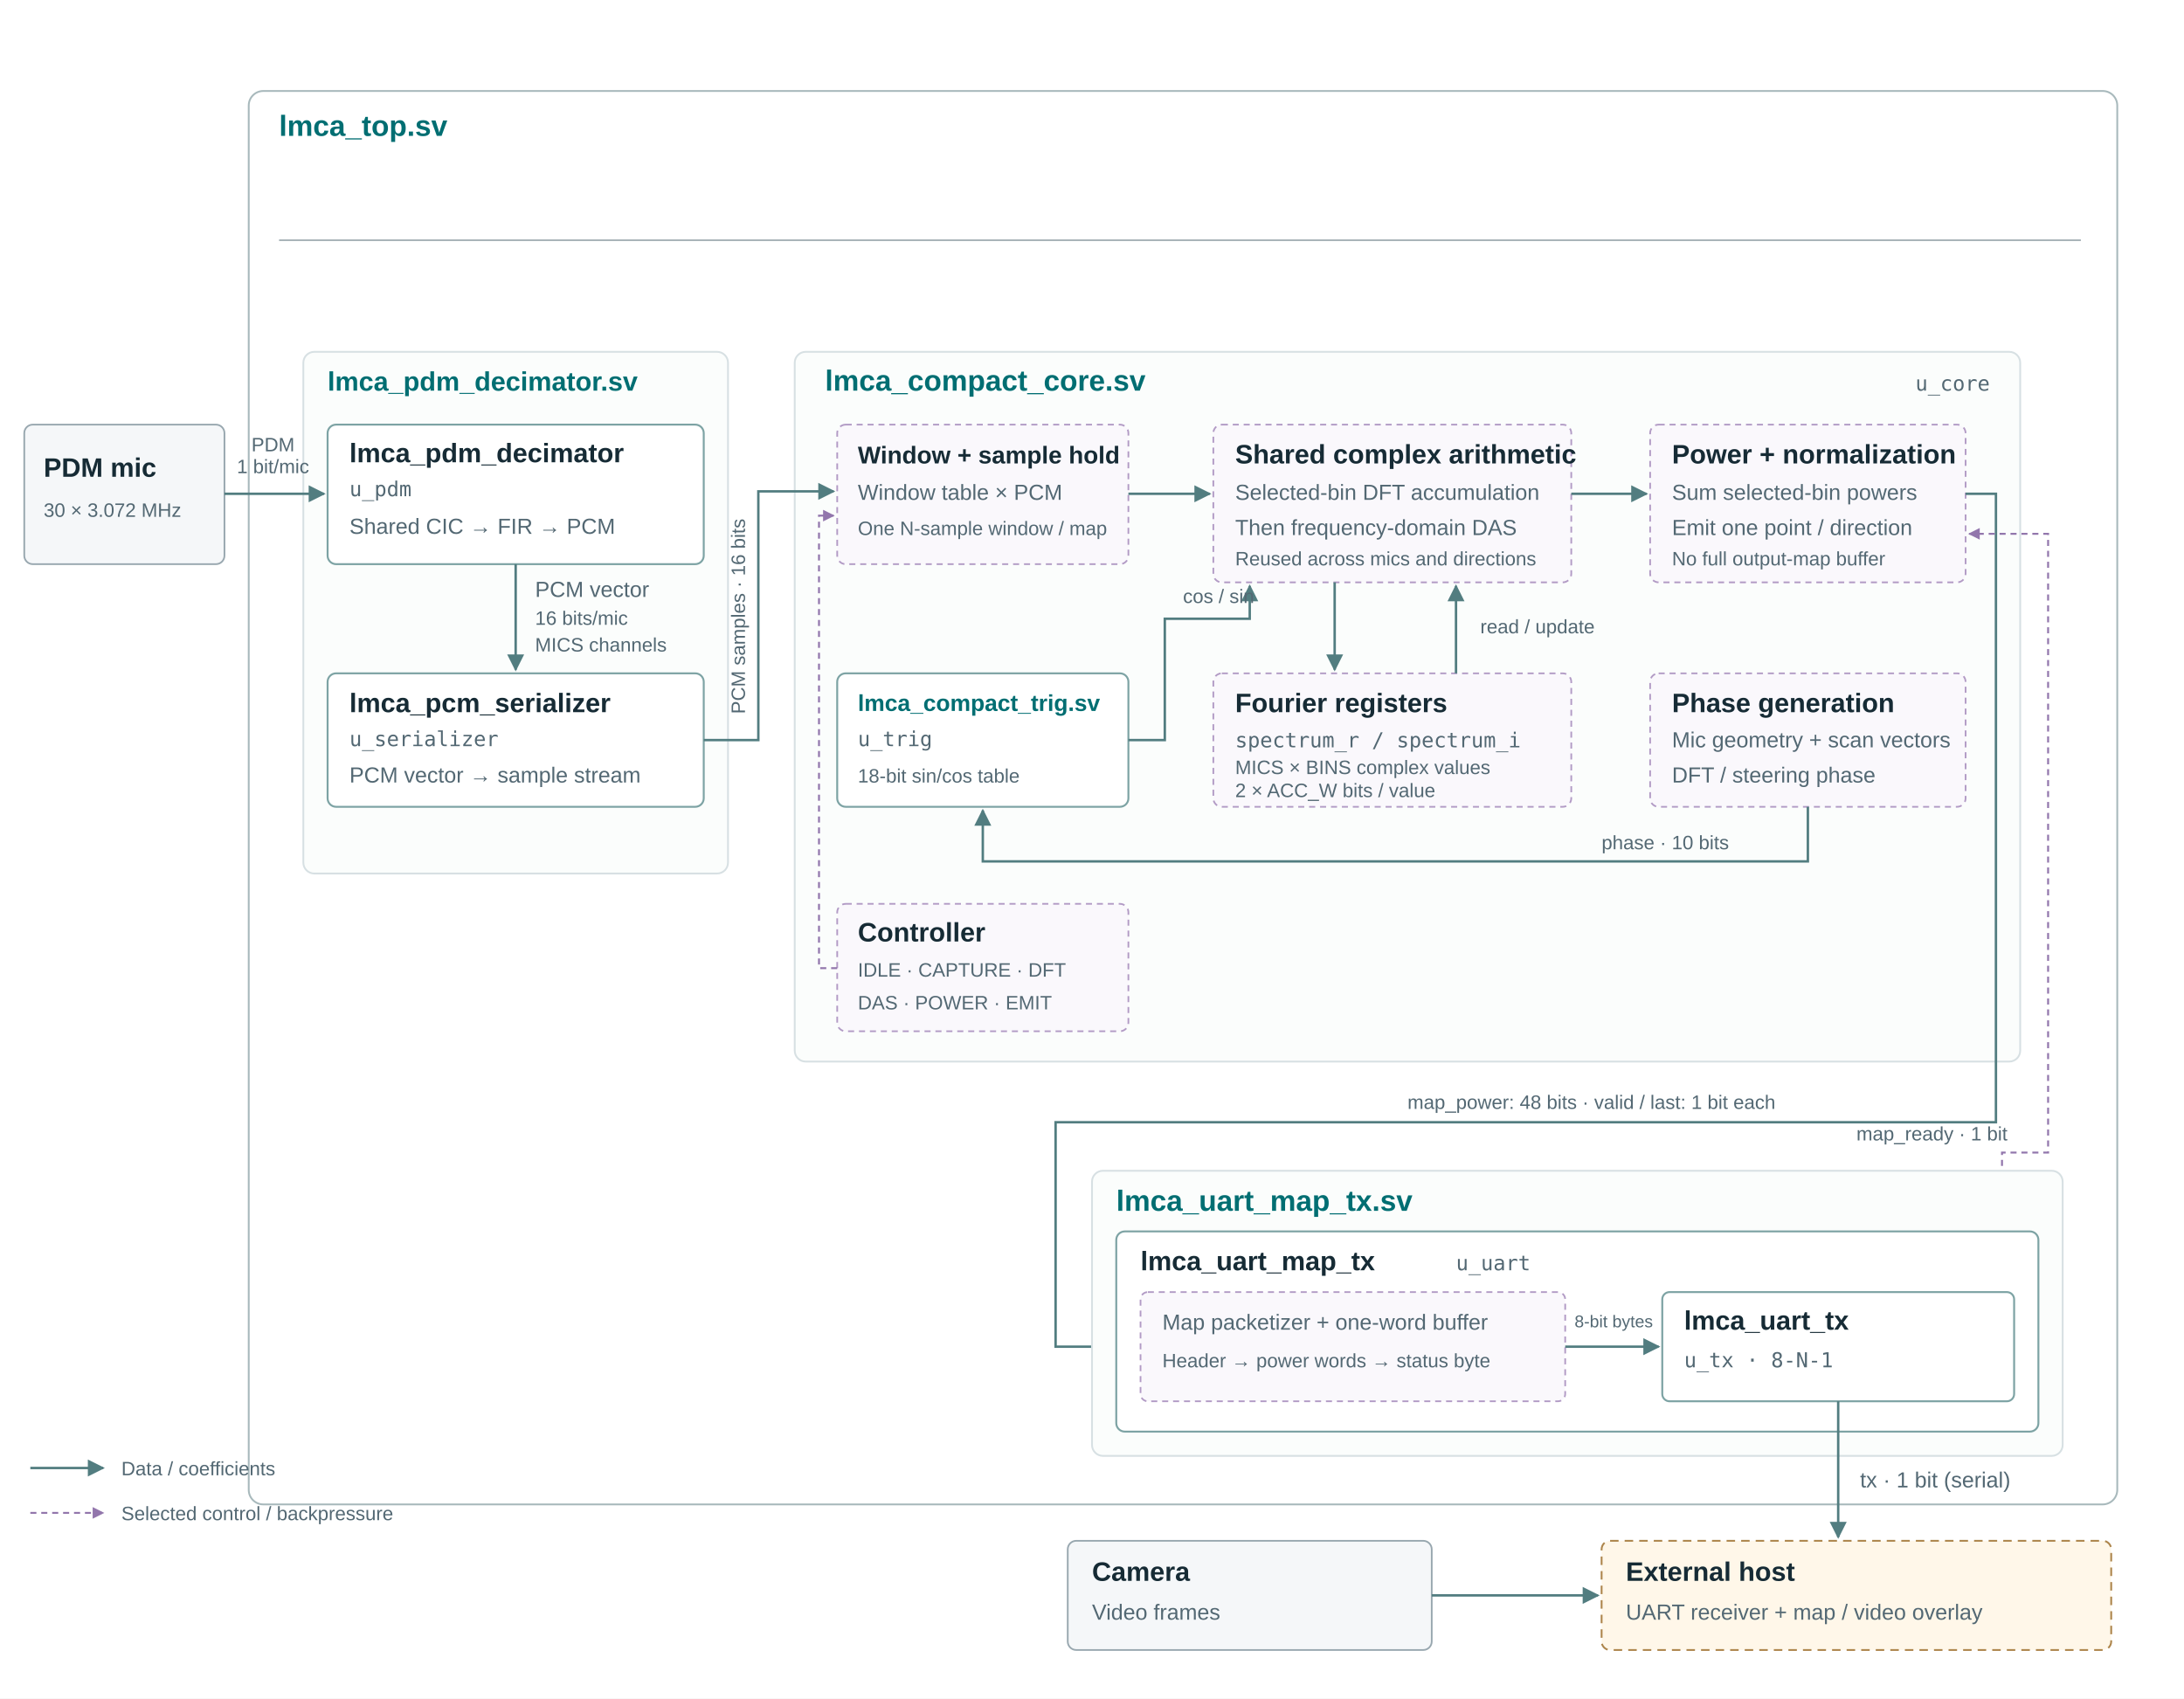
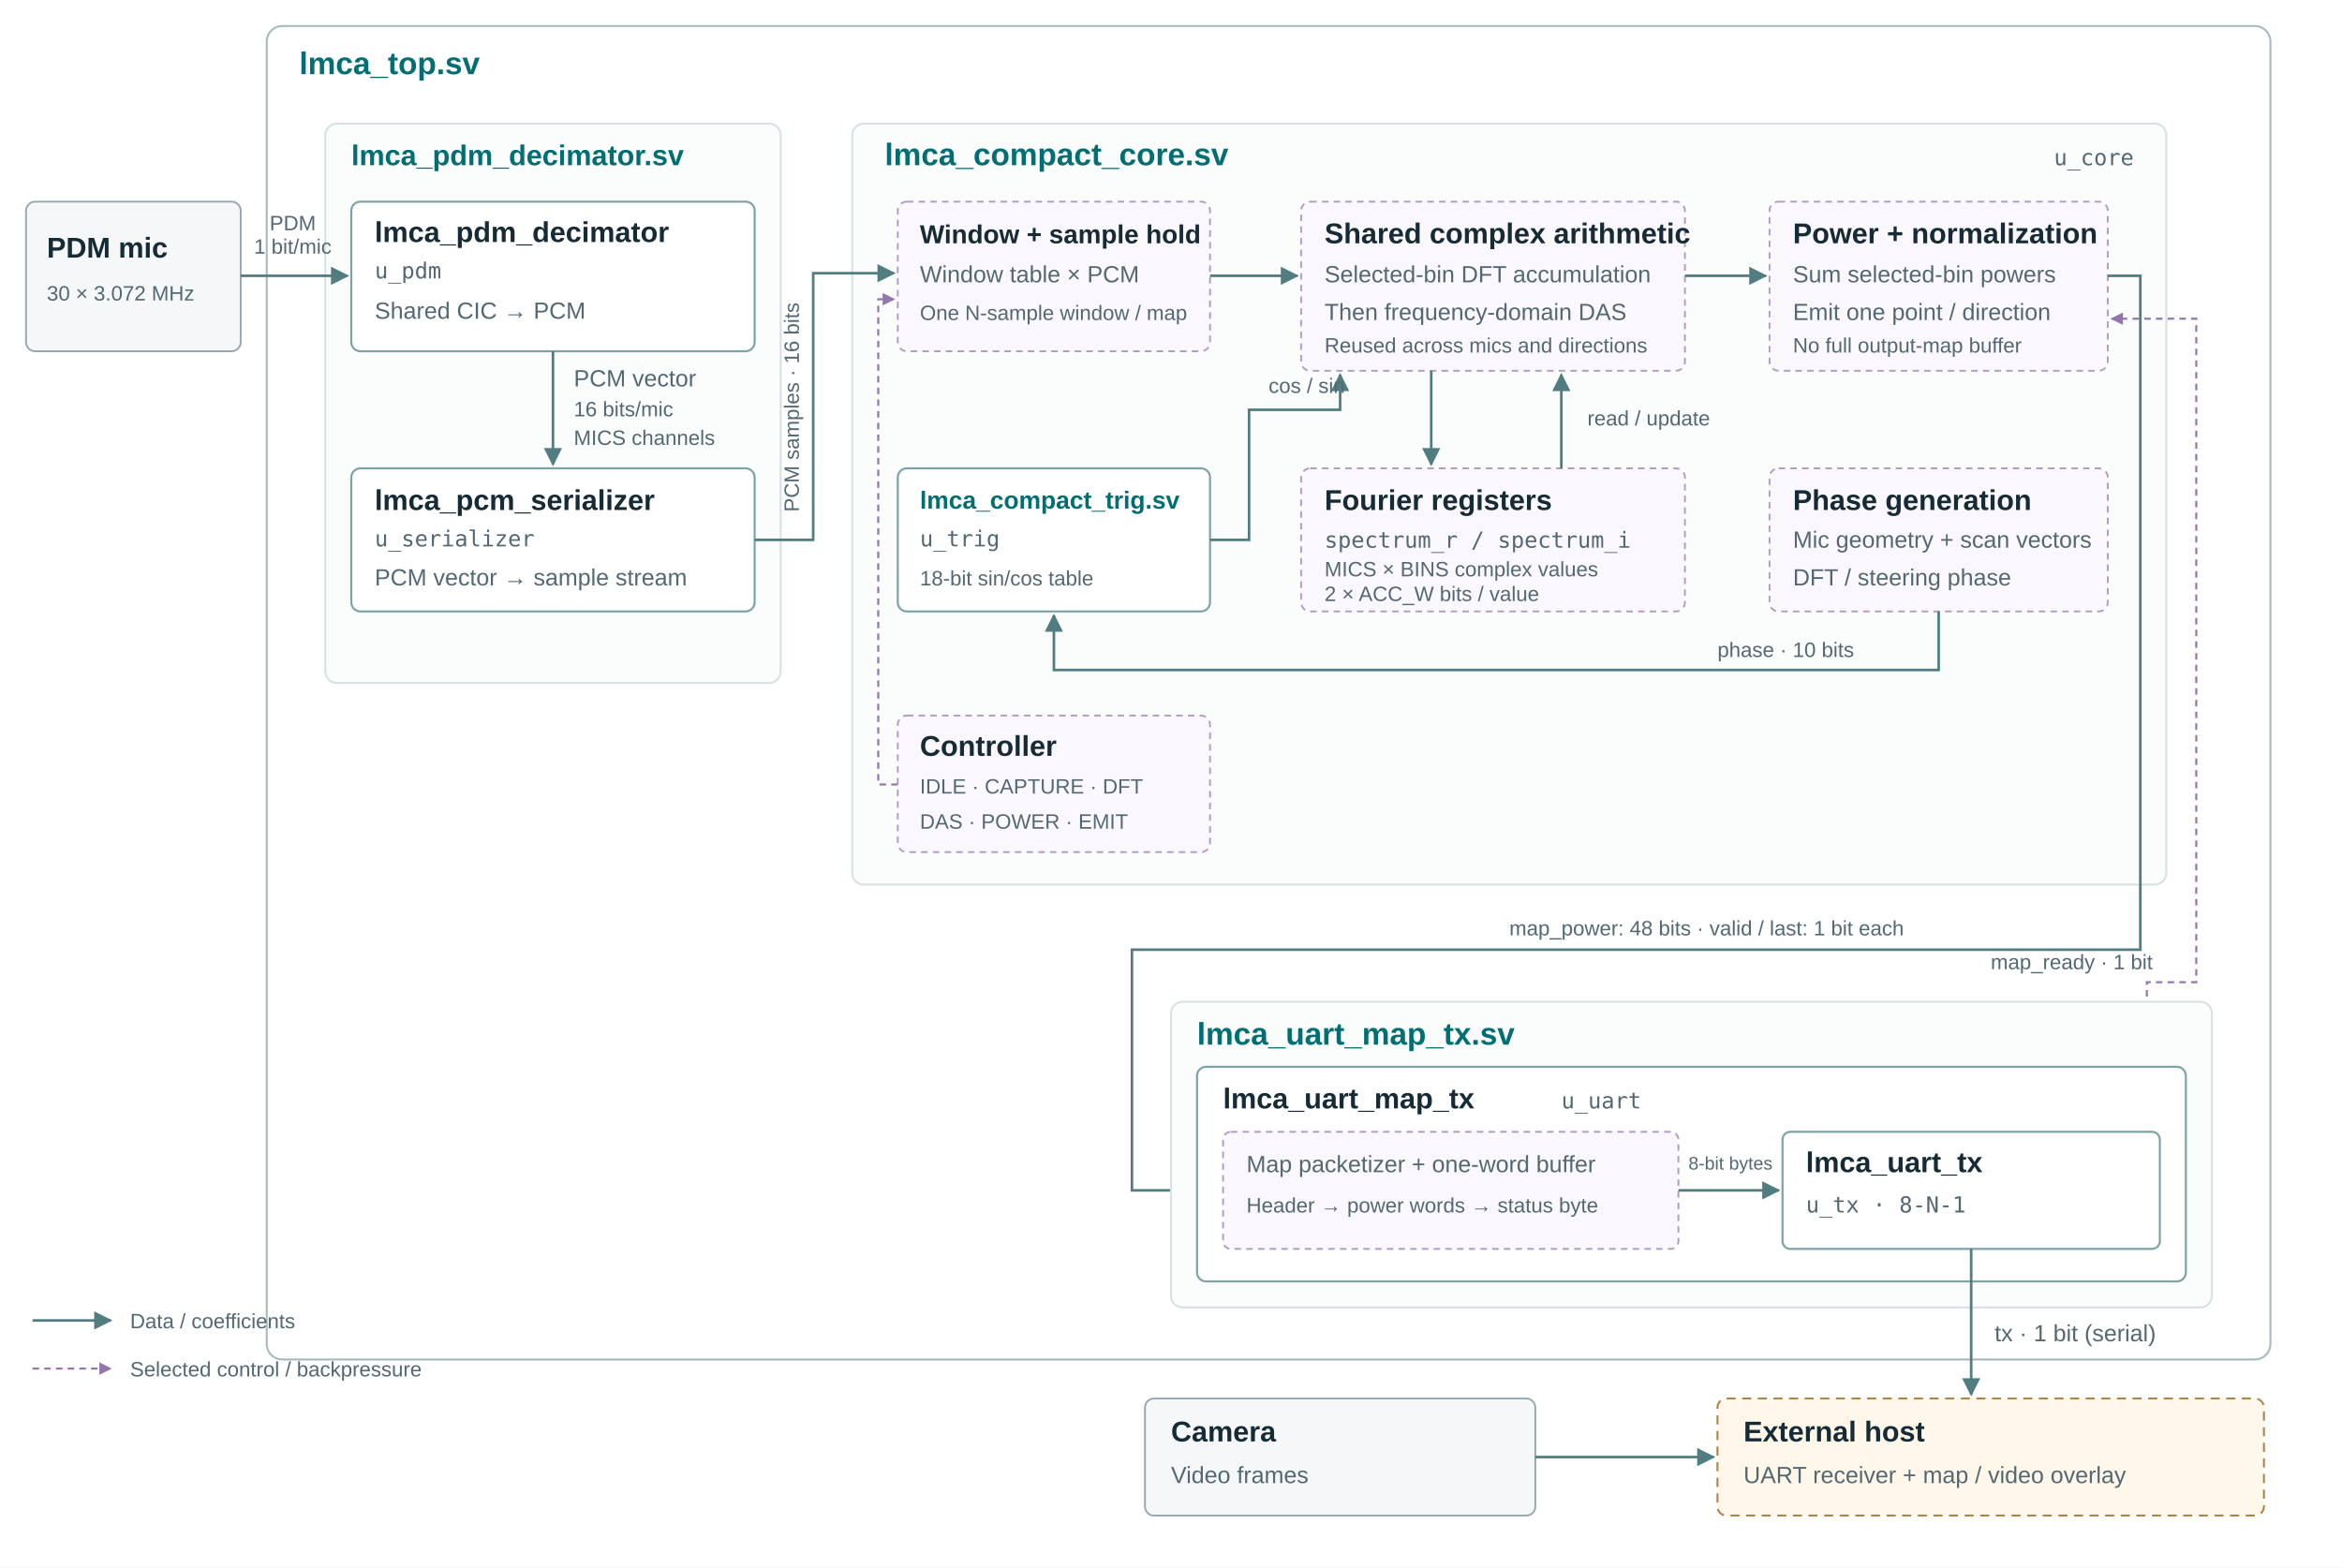
- <svg xmlns="http://www.w3.org/2000/svg" class="rtl-modules" id="diagram" width="1800" height="1400" viewBox="0 0 1800 1400" role="img" aria-labelledby="rtl-uart-title rtl-uart-desc">
+ <svg xmlns="http://www.w3.org/2000/svg" class="rtl-modules" id="diagram" width="1800" height="1205" viewBox="0 0 1800 1205" role="img" aria-labelledby="rtl-uart-title rtl-uart-desc">
  <defs>
    <marker id="rtl-uart-arrow" viewBox="0 0 10 10" refX="9" refY="5" markerWidth="7" markerHeight="7" orient="auto">
      <path d="M0 0L10 5L0 10Z" fill="#527d80" />
    </marker>
    <marker id="rtl-uart-control" viewBox="0 0 10 10" refX="9" refY="5" markerWidth="6" markerHeight="6" orient="auto">
      <path d="M0 0L10 5L0 10Z" fill="#9276ac" />
    </marker>
  </defs>
  <style>
.rtl-modules text{font-family:'Segoe UI',Arial,sans-serif;fill:#162b35}
.rtl-modules .filename{font-size:24px;font-weight:700;fill:#006e72}
.rtl-modules .name{font-size:22px;font-weight:650}
.rtl-modules .small{font-size:18px;fill:#536873}
.rtl-modules .tiny{font-size:16px;fill:#536873}
.rtl-modules .instance{font:17px Consolas,monospace;fill:#536873}
.rtl-modules .file{fill:#fbfdfc;stroke:#d7e0e3;stroke-width:1.5}
.rtl-modules .rootfile{fill:white;stroke:#a8b9bc;stroke-width:1.5}
.rtl-modules .box{fill:white;stroke:#7da3a4;stroke-width:1.6}
.rtl-modules .logic{fill:#faf8fc;stroke:#b29bc5;stroke-width:1.4;stroke-dasharray:5 4}
.rtl-modules .external{fill:#f5f7f9;stroke:#98a7af;stroke-width:1.4}
.rtl-modules .host{fill:#fff7e9;stroke:#ad854b;stroke-width:1.5;stroke-dasharray:7 5}
.rtl-modules .data{fill:none;stroke:#527d80;stroke-width:2;marker-end:url(#rtl-uart-arrow)}
.rtl-modules .control{fill:none;stroke:#9276ac;stroke-width:1.6;stroke-dasharray:5 4;marker-end:url(#rtl-uart-control)}
- .rtl-modules .rail{fill:none;stroke:#a7b2b7;stroke-width:1.4}
+ 
</style>
-   <rect width="1800" height="1400" fill="white" />
-   <rect x="205" y="75" width="1540" height="1165" rx="12" class="rootfile" />
-   <text x="230" y="112" class="filename">lmca_top.sv</text>
-   <path d="M230 198H1715" class="rail" />
-   <rect x="250" y="290" width="350" height="430" rx="9" class="file" />
-   <text x="270" y="322" class="filename" style="font-size:22px">lmca_pdm_decimator.sv</text>
-   <rect x="270" y="350" width="310" height="115" rx="7" class="box" />
-   <text x="288" y="381" class="name">lmca_pdm_decimator</text>
-   <text x="288" y="409" class="instance">u_pdm</text>
-   <text x="288" y="440" class="small">Shared CIC → FIR → PCM</text>
-   <path d="M425 465V552" class="data" />
-   <text x="441" y="492" class="small">PCM vector</text>
-   <text x="441" y="515" class="tiny">16 bits/mic<tspan x="441" dy="22">MICS channels</tspan>
-   </text>
-   <rect x="270" y="555" width="310" height="110" rx="7" class="box" />
-   <text x="288" y="587" class="name">lmca_pcm_serializer</text>
-   <text x="288" y="615" class="instance">u_serializer</text>
-   <text x="288" y="645" class="small">PCM vector → sample stream</text>
-   <rect x="20" y="350" width="165" height="115" rx="7" class="external" />
-   <text x="36" y="393" class="name">PDM mic</text>
-   <text x="36" y="426" class="tiny">30 × 3.072 MHz</text>
-   <path d="M185 407H267" class="data" />
-   <text x="225" y="372" class="tiny" text-anchor="middle">PDM<tspan x="225" dy="18">1 bit/mic</tspan>
-   </text>
-   <rect x="655" y="290" width="1010" height="585" rx="9" class="file" />
-   <text x="680" y="322" class="filename">lmca_compact_core.sv</text>
-   <text x="1640" y="322" class="instance" text-anchor="end">u_core</text>
-   <path d="M580 610H625V405H687" class="data" />
-   <text x="614" y="508" class="tiny" text-anchor="middle" transform="rotate(-90 614 508)">PCM samples · 16 bits</text>
-   <rect x="690" y="350" width="240" height="115" rx="7" class="logic" />
-   <text x="707" y="382" class="name" style="font-size:20px">Window + sample hold</text>
-   <text x="707" y="412" class="small">Window table × PCM</text>
-   <text x="707" y="441" class="tiny">One N-sample window / map</text>
-   <path d="M930 407H997" class="data" />
-   <rect x="1000" y="350" width="295" height="130" rx="7" class="logic" />
-   <text x="1018" y="382" class="name">Shared complex arithmetic</text>
-   <text x="1018" y="412" class="small">Selected-bin DFT accumulation</text>
-   <text x="1018" y="441" class="small">Then frequency-domain DAS</text>
-   <text x="1018" y="466" class="tiny">Reused across mics and directions</text>
-   <path d="M1295 407H1357" class="data" />
-   <rect x="1360" y="350" width="260" height="130" rx="7" class="logic" />
-   <text x="1378" y="382" class="name">Power + normalization</text>
-   <text x="1378" y="412" class="small">Sum selected-bin powers</text>
-   <text x="1378" y="441" class="small">Emit one point / direction</text>
-   <text x="1378" y="466" class="tiny">No full output-map buffer</text>
-   <rect x="690" y="555" width="240" height="110" rx="7" class="box" />
-   <text x="707" y="586" class="filename" style="font-size:19px">lmca_compact_trig.sv</text>
-   <text x="707" y="615" class="instance">u_trig</text>
-   <text x="707" y="645" class="tiny">18-bit sin/cos table</text>
-   <path d="M930 610H960V510H1030V483" class="data" />
-   <text x="975" y="497" class="tiny">cos / sin</text>
-   <rect x="1000" y="555" width="295" height="110" rx="7" class="logic" />
-   <text x="1018" y="587" class="name">Fourier registers</text>
-   <text x="1018" y="616" class="instance">spectrum_r / spectrum_i</text>
-   <text x="1018" y="638" class="tiny">MICS × BINS complex values<tspan x="1018" dy="19">2 × ACC_W bits / value</tspan>
-   </text>
-   <path d="M1100 480V552" class="data" />
-   <path d="M1200 555V483" class="data" />
-   <text x="1220" y="522" class="tiny">read / update</text>
-   <rect x="1360" y="555" width="260" height="110" rx="7" class="logic" />
-   <text x="1378" y="587" class="name">Phase generation</text>
-   <text x="1378" y="616" class="small">Mic geometry + scan vectors</text>
-   <text x="1378" y="645" class="small">DFT / steering phase</text>
-   <path d="M1490 665V710H810V668" class="data" />
-   <text x="1320" y="700" class="tiny">phase · 10 bits</text>
-   <rect x="690" y="745" width="240" height="105" rx="7" class="logic" />
-   <text x="707" y="776" class="name">Controller</text>
-   <text x="707" y="805" class="tiny">IDLE · CAPTURE · DFT</text>
-   <text x="707" y="832" class="tiny">DAS · POWER · EMIT</text>
-   <path d="M690 798H675V425H687" class="control" />
-   <path d="M1620 407H1645V925H870V1110H937" class="data" />
-   <text x="1160" y="914" class="tiny">map_power: 48 bits · valid / last: 1 bit each</text>
-   <path d="M1650 1015V950H1688V440H1623" class="control" />
-   <text x="1530" y="940" class="tiny">map_ready · 1 bit</text>
-   <rect x="900" y="965" width="800" height="235" rx="9" class="file" />
-   <text x="920" y="998" class="filename">lmca_uart_map_tx.sv</text>
-   <rect x="920" y="1015" width="760" height="165" rx="7" class="box" />
-   <text x="940" y="1047" class="name">lmca_uart_map_tx</text>
-   <text x="1200" y="1047" class="instance">u_uart</text>
-   <rect x="940" y="1065" width="350" height="90" rx="6" class="logic" />
-   <text x="958" y="1096" class="small">Map packetizer + one-word buffer</text>
-   <text x="958" y="1127" class="tiny">Header → power words → status byte</text>
-   <path d="M1290 1110H1367" class="data" />
-   <text x="1330" y="1094" class="tiny" style="font-size:14px" text-anchor="middle">8-bit bytes</text>
-   <rect x="1370" y="1065" width="290" height="90" rx="6" class="box" />
-   <text x="1388" y="1096" class="name">lmca_uart_tx</text>
-   <text x="1388" y="1127" class="instance">u_tx · 8-N-1</text>
-   <path d="M1515 1155V1267" class="data" />
-   <text x="1533" y="1226" class="small">tx · 1 bit (serial)</text>
-   <rect x="1320" y="1270" width="420" height="90" rx="7" class="host" />
-   <text x="1340" y="1303" class="name">External host</text>
-   <text x="1340" y="1335" class="small">UART receiver + map / video overlay</text>
-   <rect x="880" y="1270" width="300" height="90" rx="7" class="external" />
-   <text x="900" y="1303" class="name">Camera</text>
-   <text x="900" y="1335" class="small">Video frames</text>
-   <path d="M1180 1315H1317" class="data" />
-   <path d="M25 1210H85" class="data" />
-   <text x="100" y="1216" class="tiny">Data / coefficients</text>
-   <path d="M25 1247H85" class="control" />
-   <text x="100" y="1253" class="tiny">Selected control / backpressure</text>
+   <rect width="1800" height="1205" fill="white" />
+   <rect x="205" y="20" width="1540" height="1025" rx="12" class="rootfile" />
+   <text x="230" y="57" class="filename">lmca_top.sv</text>
+   <g transform="translate(0 -195)">
+     <rect x="250" y="290" width="350" height="430" rx="9" class="file" />
+     <text x="270" y="322" class="filename" style="font-size:22px">lmca_pdm_decimator.sv</text>
+     <rect x="270" y="350" width="310" height="115" rx="7" class="box" />
+     <text x="288" y="381" class="name">lmca_pdm_decimator</text>
+     <text x="288" y="409" class="instance">u_pdm</text>
+     <text x="288" y="440" class="small">Shared CIC → PCM</text>
+     <path d="M425 465V552" class="data" />
+     <text x="441" y="492" class="small">PCM vector</text>
+     <text x="441" y="515" class="tiny">16 bits/mic<tspan x="441" dy="22">MICS channels</tspan>
+     </text>
+     <rect x="270" y="555" width="310" height="110" rx="7" class="box" />
+     <text x="288" y="587" class="name">lmca_pcm_serializer</text>
+     <text x="288" y="615" class="instance">u_serializer</text>
+     <text x="288" y="645" class="small">PCM vector → sample stream</text>
+     <rect x="20" y="350" width="165" height="115" rx="7" class="external" />
+     <text x="36" y="393" class="name">PDM mic</text>
+     <text x="36" y="426" class="tiny">30 × 3.072 MHz</text>
+     <path d="M185 407H267" class="data" />
+     <text x="225" y="372" class="tiny" text-anchor="middle">PDM<tspan x="225" dy="18">1 bit/mic</tspan>
+     </text>
+     <rect x="655" y="290" width="1010" height="585" rx="9" class="file" />
+     <text x="680" y="322" class="filename">lmca_compact_core.sv</text>
+     <text x="1640" y="322" class="instance" text-anchor="end">u_core</text>
+     <path d="M580 610H625V405H687" class="data" />
+     <text x="614" y="508" class="tiny" text-anchor="middle" transform="rotate(-90 614 508)">PCM samples · 16 bits</text>
+     <rect x="690" y="350" width="240" height="115" rx="7" class="logic" />
+     <text x="707" y="382" class="name" style="font-size:20px">Window + sample hold</text>
+     <text x="707" y="412" class="small">Window table × PCM</text>
+     <text x="707" y="441" class="tiny">One N-sample window / map</text>
+     <path d="M930 407H997" class="data" />
+     <rect x="1000" y="350" width="295" height="130" rx="7" class="logic" />
+     <text x="1018" y="382" class="name">Shared complex arithmetic</text>
+     <text x="1018" y="412" class="small">Selected-bin DFT accumulation</text>
+     <text x="1018" y="441" class="small">Then frequency-domain DAS</text>
+     <text x="1018" y="466" class="tiny">Reused across mics and directions</text>
+     <path d="M1295 407H1357" class="data" />
+     <rect x="1360" y="350" width="260" height="130" rx="7" class="logic" />
+     <text x="1378" y="382" class="name">Power + normalization</text>
+     <text x="1378" y="412" class="small">Sum selected-bin powers</text>
+     <text x="1378" y="441" class="small">Emit one point / direction</text>
+     <text x="1378" y="466" class="tiny">No full output-map buffer</text>
+     <rect x="690" y="555" width="240" height="110" rx="7" class="box" />
+     <text x="707" y="586" class="filename" style="font-size:19px">lmca_compact_trig.sv</text>
+     <text x="707" y="615" class="instance">u_trig</text>
+     <text x="707" y="645" class="tiny">18-bit sin/cos table</text>
+     <path d="M930 610H960V510H1030V483" class="data" />
+     <text x="975" y="497" class="tiny">cos / sin</text>
+     <rect x="1000" y="555" width="295" height="110" rx="7" class="logic" />
+     <text x="1018" y="587" class="name">Fourier registers</text>
+     <text x="1018" y="616" class="instance">spectrum_r / spectrum_i</text>
+     <text x="1018" y="638" class="tiny">MICS × BINS complex values<tspan x="1018" dy="19">2 × ACC_W bits / value</tspan>
+     </text>
+     <path d="M1100 480V552" class="data" />
+     <path d="M1200 555V483" class="data" />
+     <text x="1220" y="522" class="tiny">read / update</text>
+     <rect x="1360" y="555" width="260" height="110" rx="7" class="logic" />
+     <text x="1378" y="587" class="name">Phase generation</text>
+     <text x="1378" y="616" class="small">Mic geometry + scan vectors</text>
+     <text x="1378" y="645" class="small">DFT / steering phase</text>
+     <path d="M1490 665V710H810V668" class="data" />
+     <text x="1320" y="700" class="tiny">phase · 10 bits</text>
+     <rect x="690" y="745" width="240" height="105" rx="7" class="logic" />
+     <text x="707" y="776" class="name">Controller</text>
+     <text x="707" y="805" class="tiny">IDLE · CAPTURE · DFT</text>
+     <text x="707" y="832" class="tiny">DAS · POWER · EMIT</text>
+     <path d="M690 798H675V425H687" class="control" />
+     <path d="M1620 407H1645V925H870V1110H937" class="data" />
+     <text x="1160" y="914" class="tiny">map_power: 48 bits · valid / last: 1 bit each</text>
+     <path d="M1650 1015V950H1688V440H1623" class="control" />
+     <text x="1530" y="940" class="tiny">map_ready · 1 bit</text>
+     <rect x="900" y="965" width="800" height="235" rx="9" class="file" />
+     <text x="920" y="998" class="filename">lmca_uart_map_tx.sv</text>
+     <rect x="920" y="1015" width="760" height="165" rx="7" class="box" />
+     <text x="940" y="1047" class="name">lmca_uart_map_tx</text>
+     <text x="1200" y="1047" class="instance">u_uart</text>
+     <rect x="940" y="1065" width="350" height="90" rx="6" class="logic" />
+     <text x="958" y="1096" class="small">Map packetizer + one-word buffer</text>
+     <text x="958" y="1127" class="tiny">Header → power words → status byte</text>
+     <path d="M1290 1110H1367" class="data" />
+     <text x="1330" y="1094" class="tiny" style="font-size:14px" text-anchor="middle">8-bit bytes</text>
+     <rect x="1370" y="1065" width="290" height="90" rx="6" class="box" />
+     <text x="1388" y="1096" class="name">lmca_uart_tx</text>
+     <text x="1388" y="1127" class="instance">u_tx · 8-N-1</text>
+     <path d="M1515 1155V1267" class="data" />
+     <text x="1533" y="1226" class="small">tx · 1 bit (serial)</text>
+     <rect x="1320" y="1270" width="420" height="90" rx="7" class="host" />
+     <text x="1340" y="1303" class="name">External host</text>
+     <text x="1340" y="1335" class="small">UART receiver + map / video overlay</text>
+     <rect x="880" y="1270" width="300" height="90" rx="7" class="external" />
+     <text x="900" y="1303" class="name">Camera</text>
+     <text x="900" y="1335" class="small">Video frames</text>
+     <path d="M1180 1315H1317" class="data" />
+     <path d="M25 1210H85" class="data" />
+     <text x="100" y="1216" class="tiny">Data / coefficients</text>
+     <path d="M25 1247H85" class="control" />
+     <text x="100" y="1253" class="tiny">Selected control / backpressure</text>
+   </g>
</svg>
